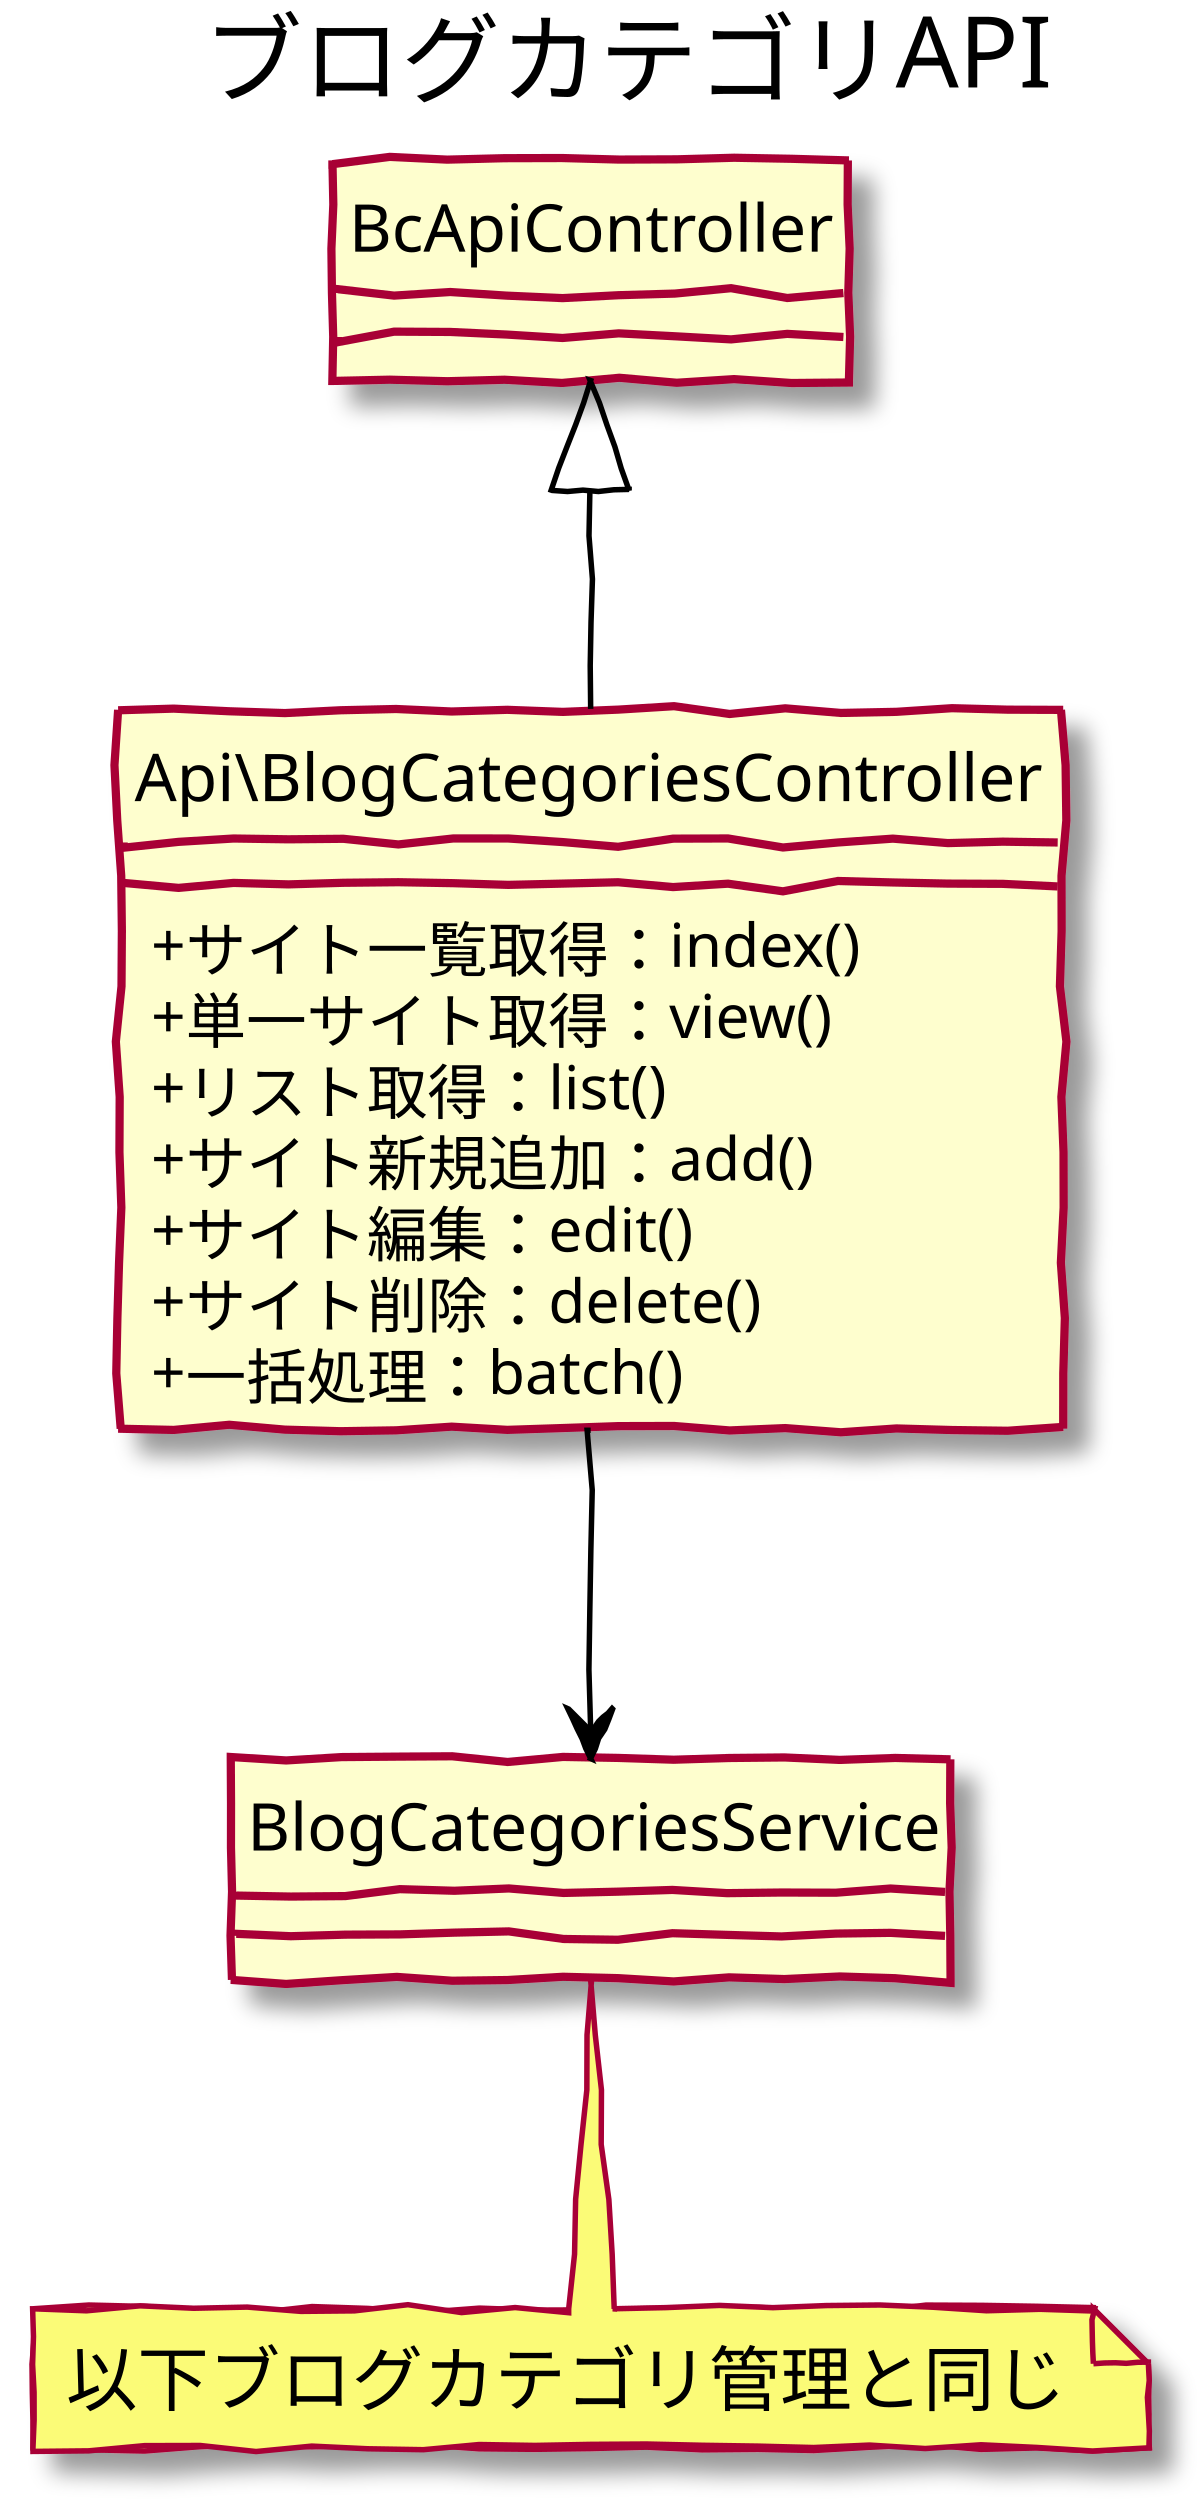
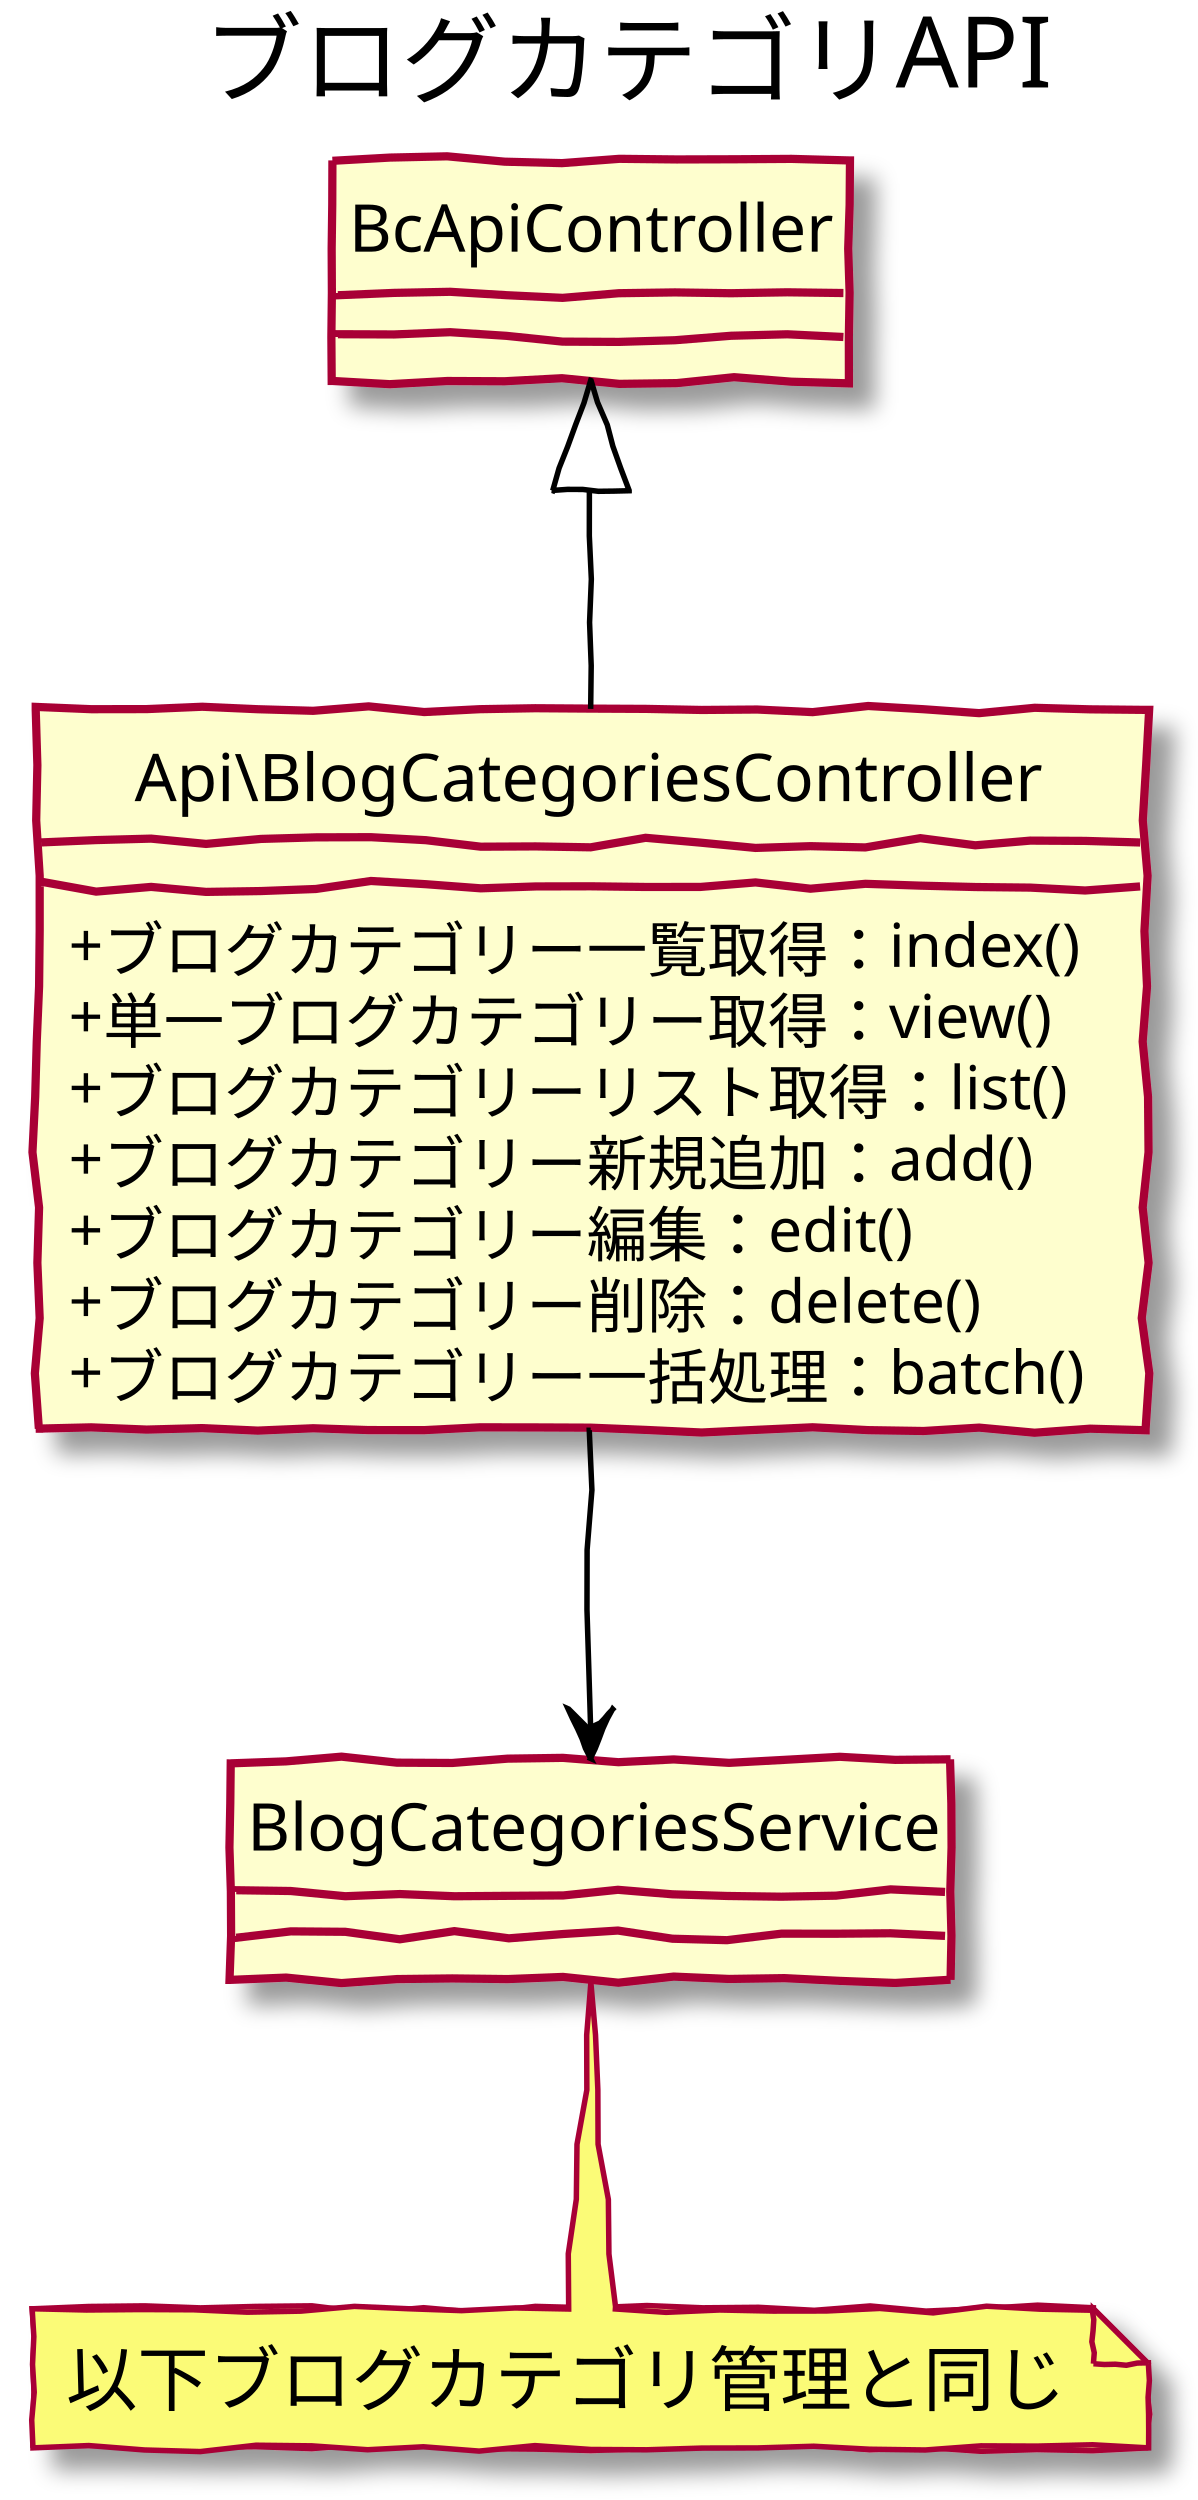
<svg xmlns="http://www.w3.org/2000/svg" contentScriptType="application/ecmascript" contentStyleType="text/css" height="455px" preserveAspectRatio="none" style="width:218px;height:455px;" version="1.1" viewBox="0 0 218 455" width="218px" zoomAndPan="magnify">
  <defs>
-     <filter height="300%" id="fusgsvc" width="300%" x="-1" y="-1">
+     <filter height="300%" id="fi2nixf" width="300%" x="-1" y="-1">
      <feGaussianBlur result="blurOut" stdDeviation="2.0" />
      <feColorMatrix in="blurOut" result="blurOut2" type="matrix" values="0 0 0 0 0 0 0 0 0 0 0 0 0 0 0 0 0 0 .4 0" />
      <feOffset dx="4.0" dy="4.0" in="blurOut2" result="blurOut3" />
      <feBlend in="SourceGraphic" in2="blurOut3" mode="normal" />
    </filter>
  </defs>
  <g>
    <text fill="#000000" font-family="sans-serif" font-size="18" lengthAdjust="spacingAndGlyphs" textLength="153" x="37" y="17.402">ブログカテゴリAPI</text>
-     <polygon fill="#FEFECE" filter="url(#fusgsvc)" points="21.5,129.199,21.5,129.274,31.618,128.97,41.735,129.45,51.853,129.781,61.971,129.267,72.088,129.036,82.206,129.493,92.323,129.186,102.441,129.564,112.559,129.149,122.677,128.525,132.794,129.945,142.912,128.915,153.029,129.755,163.147,129.553,173.265,128.889,183.382,129.159,193.5,129.199,193.094,129.199,193.937,139.262,194.071,149.325,193.195,159.388,193.215,169.451,192.905,179.514,194.088,189.577,193.171,199.64,193.56,209.703,193.582,219.766,193.077,229.829,193.804,239.892,193.516,249.955,193.5,260.018,193.5,259.696,183.382,260.399,173.265,260.265,163.147,259.977,153.029,260.673,142.912,259.912,132.794,260.342,122.677,259.526,112.559,259.553,102.441,259.902,92.323,260.235,82.206,259.651,72.088,260.32,61.971,260.481,51.853,260.193,41.735,259.307,31.618,260.246,21.5,260.018,21.973,260.018,21.161,249.955,21.365,239.892,21.666,229.829,22.085,219.766,21.738,209.703,21.783,199.64,21.084,189.577,22.114,179.514,22.18,169.451,22.061,159.388,21.339,149.325,20.831,139.262,21.5,129.199" style="stroke: #A80036; stroke-width: 1.5;" />
+     <polygon fill="#FEFECE" filter="url(#fi2nixf)" points="6.5,129.199,6.5,128.654,16.6,129.073,26.7,129.055,36.8,128.627,46.9,129.077,57,129.368,67.1,128.558,77.2,129.592,87.3,129.072,97.4,128.895,107.5,128.967,117.6,129.017,127.7,129.213,137.8,129.134,147.9,129.608,158,128.491,168.1,129.08,178.2,129.793,188.3,128.818,198.4,129.099,208.5,129.199,209.145,129.199,208.597,139.262,207.988,149.325,208.861,159.388,208.283,169.451,208.76,179.514,207.965,189.577,208.946,199.64,209.032,209.703,207.967,219.766,209.046,229.829,207.795,239.892,209.172,249.955,208.5,260.018,208.5,260.303,198.4,260.019,188.3,260.755,178.2,259.826,168.1,260.443,158,260.284,147.9,259.763,137.8,260.227,127.7,260.714,117.6,260.246,107.5,259.833,97.4,259.788,87.3,259.772,77.2,260.286,67.1,260.274,57,259.94,46.9,260.371,36.8,259.914,26.7,260.183,16.6,259.776,6.5,260.018,7.073,260.018,6.343,249.955,7.221,239.892,6.802,229.829,7.112,219.766,5.907,209.703,6.404,199.64,6.688,189.577,7.115,179.514,7.222,169.451,7.223,159.388,6.587,149.325,6.802,139.262,6.5,129.199" style="stroke: #A80036; stroke-width: 1.5;" />
    <text fill="#000000" font-family="sans-serif" font-size="12" lengthAdjust="spacingAndGlyphs" textLength="166" x="24.5" y="145.801">Api\BlogCategoriesController</text>
-     <path d="M22.5,153.332 L22.5,154.28 L32.5,153.219 L42.5,152.609 L52.5,152.754 L62.5,152.66 L72.5,153.69 L82.5,152.599 L92.5,152.607 L102.5,153.264 L112.5,154.116 L122.5,152.634 L132.5,152.599 L142.5,154.242 L152.5,153.333 L162.5,152.631 L172.5,153.443 L182.5,153.183 L192.5,153.332 " fill="#FEFECE" style="stroke: #A80036; stroke-width: 1.5;" />
-     <path d="M22.5,161.332 L22.5,160.692 L32.5,161.596 L42.5,160.689 L52.5,160.958 L62.5,160.667 L72.5,160.562 L82.5,160.737 L92.5,161.048 L102.5,160.814 L112.5,160.569 L122.5,161.447 L132.5,160.832 L142.5,162.223 L152.5,160.339 L162.5,160.607 L172.5,160.816 L182.5,160.86 L192.5,161.332 " fill="#FEFECE" style="stroke: #A80036; stroke-width: 1.5;" />
-     <text fill="#000000" font-family="sans-serif" font-size="11" lengthAdjust="spacingAndGlyphs" textLength="135" x="27.5" y="175.967">+サイト一覧取得：index()</text>
-     <text fill="#000000" font-family="sans-serif" font-size="11" lengthAdjust="spacingAndGlyphs" textLength="128" x="27.5" y="188.922">+単一サイト取得：view()</text>
-     <text fill="#000000" font-family="sans-serif" font-size="11" lengthAdjust="spacingAndGlyphs" textLength="99" x="27.5" y="201.877">+リスト取得：list()</text>
-     <text fill="#000000" font-family="sans-serif" font-size="11" lengthAdjust="spacingAndGlyphs" textLength="125" x="27.5" y="214.832">+サイト新規追加：add()</text>
-     <text fill="#000000" font-family="sans-serif" font-size="11" lengthAdjust="spacingAndGlyphs" textLength="103" x="27.5" y="227.787">+サイト編集：edit()</text>
-     <text fill="#000000" font-family="sans-serif" font-size="11" lengthAdjust="spacingAndGlyphs" textLength="115" x="27.5" y="240.742">+サイト削除：delete()</text>
-     <text fill="#000000" font-family="sans-serif" font-size="11" lengthAdjust="spacingAndGlyphs" textLength="102" x="27.5" y="253.697">+一括処理：batch()</text>
-     <polygon fill="#FEFECE" filter="url(#fusgsvc)" points="42,320.199,42,319.776,52.077,320.402,62.154,319.791,72.231,319.708,82.308,319.643,92.385,320.682,102.462,319.759,112.538,319.942,122.615,320.269,132.692,319.955,142.769,319.855,152.846,320.304,162.923,319.945,173,320.199,172.958,320.199,172.925,328.226,173.204,336.252,172.804,344.279,172.951,352.305,173,360.332,173,360.881,162.923,360.034,152.846,359.719,142.769,360.19,132.692,359.878,122.615,360.624,112.538,360.024,102.462,359.772,92.385,360.366,82.308,360.495,72.231,359.795,62.154,360.398,52.077,361.079,42,360.332,42.218,360.332,41.954,352.305,42.236,344.279,42.036,336.252,42.047,328.226,42,320.199" style="stroke: #A80036; stroke-width: 1.5;" />
+     <path d="M7.5,153.332 L7.5,153.321 L17.5,152.894 L27.5,152.629 L37.5,153.595 L47.5,152.683 L57.5,152.398 L67.5,152.367 L77.5,152.912 L87.5,154.1 L97.5,154.047 L107.5,154.212 L117.5,152.48 L127.5,153.361 L137.5,154.323 L147.5,154.002 L157.5,154.231 L167.5,152.545 L177.5,153.846 L187.5,152.992 L197.5,153.044 L207.5,153.332 " fill="#FEFECE" style="stroke: #A80036; stroke-width: 1.5;" />
+     <path d="M7.5,161.332 L7.5,160.467 L17.5,162.275 L27.5,161.415 L37.5,162.326 L47.5,162.172 L57.5,161.794 L67.5,160.338 L77.5,160.924 L87.5,161.676 L97.5,161.333 L107.5,161.307 L117.5,161.429 L127.5,161.422 L137.5,160.601 L147.5,161.745 L157.5,160.854 L167.5,161.187 L177.5,161.439 L187.5,161.544 L197.5,162.069 L207.5,161.332 " fill="#FEFECE" style="stroke: #A80036; stroke-width: 1.5;" />
+     <text fill="#000000" font-family="sans-serif" font-size="11" lengthAdjust="spacingAndGlyphs" textLength="190" x="12.5" y="175.967">+ブログカテゴリー一覧取得：index()</text>
+     <text fill="#000000" font-family="sans-serif" font-size="11" lengthAdjust="spacingAndGlyphs" textLength="183" x="12.5" y="188.922">+単一ブログカテゴリー取得：view()</text>
+     <text fill="#000000" font-family="sans-serif" font-size="11" lengthAdjust="spacingAndGlyphs" textLength="187" x="12.5" y="201.877">+ブログカテゴリーリスト取得：list()</text>
+     <text fill="#000000" font-family="sans-serif" font-size="11" lengthAdjust="spacingAndGlyphs" textLength="180" x="12.5" y="214.832">+ブログカテゴリー新規追加：add()</text>
+     <text fill="#000000" font-family="sans-serif" font-size="11" lengthAdjust="spacingAndGlyphs" textLength="158" x="12.5" y="227.787">+ブログカテゴリー編集：edit()</text>
+     <text fill="#000000" font-family="sans-serif" font-size="11" lengthAdjust="spacingAndGlyphs" textLength="170" x="12.5" y="240.742">+ブログカテゴリー削除：delete()</text>
+     <text fill="#000000" font-family="sans-serif" font-size="11" lengthAdjust="spacingAndGlyphs" textLength="190" x="12.5" y="253.697">+ブログカテゴリー一括処理：batch()</text>
+     <polygon fill="#FEFECE" filter="url(#fi2nixf)" points="42,320.199,42,320.929,52.077,320.569,62.154,319.709,72.231,320.805,82.308,320.861,92.385,320.074,102.462,319.93,112.538,320.719,122.615,320.217,132.692,320.841,142.769,320.293,152.846,319.736,162.923,320.294,173,320.199,172.903,320.199,173.143,328.226,173.183,336.252,172.95,344.279,173.166,352.305,173,360.332,173,360.309,162.923,360.899,152.846,360.52,142.769,360.019,132.692,360.171,122.615,359.74,112.538,360.852,102.462,359.798,92.385,360.193,82.308,360.071,72.231,360.192,62.154,360.923,52.077,359.919,42,360.332,41.772,360.332,42.062,352.305,42.02,344.279,41.757,336.252,41.912,328.226,42,320.199" style="stroke: #A80036; stroke-width: 1.5;" />
    <text fill="#000000" font-family="sans-serif" font-size="12" lengthAdjust="spacingAndGlyphs" textLength="125" x="45" y="336.801">BlogCategoriesService</text>
-     <path d="M43,344.332 L43,344.994 L52.923,345.175 L62.846,345.088 L72.769,343.824 L82.692,344.12 L92.615,343.698 L102.538,344.516 L112.462,344.284 L122.385,343.966 L132.308,344.553 L142.231,344.439 L152.154,344.473 L162.077,343.709 L172,344.332 " fill="#FEFECE" style="stroke: #A80036; stroke-width: 1.5;" />
-     <path d="M43,352.332 L43,351.956 L52.923,352.39 L62.846,352.107 L72.769,352.06 L82.692,351.74 L92.615,351.515 L102.538,352.892 L112.462,353.035 L122.385,351.843 L132.308,352.148 L142.231,352.434 L152.154,351.914 L162.077,351.779 L172,352.332 " fill="#FEFECE" style="stroke: #A80036; stroke-width: 1.5;" />
-     <polygon fill="#FEFECE" filter="url(#fusgsvc)" points="60.5,29.199,60.5,29.88,70.944,28.552,81.389,29.054,91.833,28.79,102.278,28.762,112.722,29.043,123.167,28.999,133.611,28.709,144.056,28.899,154.5,29.199,154.308,29.199,154.268,37.226,154.637,45.252,154.387,53.279,154.721,61.306,154.5,69.332,154.5,69.615,144.056,69.709,133.611,68.999,123.167,69.662,112.722,68.753,102.278,69.699,91.833,69.112,81.389,69.383,70.944,69.102,60.5,69.332,60.488,69.332,60.646,61.306,60.414,53.279,60.316,45.252,60.664,37.226,60.5,29.199" style="stroke: #A80036; stroke-width: 1.5;" />
+     <path d="M43,344.332 L43,344.021 L52.923,344.164 L62.846,345.115 L72.769,344.717 L82.692,345.117 L92.615,345.041 L102.538,344.971 L112.462,343.944 L122.385,344.765 L132.308,345.066 L142.231,345.199 L152.154,345.01 L162.077,343.867 L172,344.332 " fill="#FEFECE" style="stroke: #A80036; stroke-width: 1.5;" />
+     <path d="M43,352.332 L43,352.669 L52.923,351.509 L62.846,351.589 L72.769,352.952 L82.692,351.464 L92.615,352.776 L102.538,351.988 L112.462,351.361 L122.385,352.847 L132.308,353.113 L142.231,351.926 L152.154,351.94 L162.077,351.856 L172,352.332 " fill="#FEFECE" style="stroke: #A80036; stroke-width: 1.5;" />
+     <polygon fill="#FEFECE" filter="url(#fi2nixf)" points="60.5,29.199,60.5,29.268,70.944,28.68,81.389,28.45,91.833,29.425,102.278,29.691,112.722,28.905,123.167,29.02,133.611,28.987,144.056,28.915,154.5,29.199,154.697,29.199,154.634,37.226,154.37,45.252,154.627,53.279,154.49,61.306,154.5,69.332,154.5,69.768,144.056,69.469,133.611,68.645,123.167,69.725,112.722,69.865,102.278,68.832,91.833,69.389,81.389,69.342,70.944,69.92,60.5,69.332,60.368,69.332,60.311,61.306,60.402,53.279,60.363,45.252,60.47,37.226,60.5,29.199" style="stroke: #A80036; stroke-width: 1.5;" />
    <text fill="#000000" font-family="sans-serif" font-size="12" lengthAdjust="spacingAndGlyphs" textLength="88" x="63.5" y="45.801">BcApiController</text>
-     <path d="M61.5,53.332 L61.5,52.634 L71.722,53.801 L81.944,53.146 L92.167,53.802 L102.389,54.256 L112.611,53.726 L122.833,53.431 L133.056,52.449 L143.278,54.236 L153.5,53.332 " fill="#FEFECE" style="stroke: #A80036; stroke-width: 1.5;" />
-     <path d="M61.5,61.332 L61.5,62.264 L71.722,60.361 L81.944,60.414 L92.167,60.886 L102.389,61.513 L112.611,60.671 L122.833,61.201 L133.056,61.769 L143.278,60.764 L153.5,61.332 " fill="#FEFECE" style="stroke: #A80036; stroke-width: 1.5;" />
-     <polygon fill="#FBFB77" filter="url(#fusgsvc)" points="6,420.199,6.076,420.199,6.234,425.261,5.825,430.323,5.88,435.385,5.99,440.448,6,445.51,6,445.521,16.15,445.864,26.3,446.084,36.45,445.29,46.6,444.854,56.75,445.314,66.9,444.936,77.05,444.952,87.2,445.677,97.35,445.776,107.5,445.637,117.65,445.382,127.8,445.868,137.95,445.779,148.1,445.991,158.25,445.406,168.4,444.909,178.55,445.789,188.7,445.528,198.85,446.092,209,445.51,209.194,445.51,208.977,442.448,209.111,439.385,209.059,436.323,209.114,433.261,209,430.199,209.117,430.316,207.048,428.247,205.145,426.344,203.091,424.29,200.898,422.097,199,420.199,199,419.985,188.842,419.746,178.684,419.571,168.526,419.524,158.368,420.74,148.21,420.432,138.053,419.945,127.895,420.115,117.737,420.147,107.579,420.393,97.421,420.439,87.263,420.077,77.105,420.846,66.947,420.129,56.789,419.793,46.632,420.929,36.474,420.479,26.316,419.766,16.158,419.514,6,420.199" style="stroke: #A80036; stroke-width: 1.0;" />
-     <polygon fill="#FBFB77" points="6,420.199,5.936,420.199,6.092,425.261,5.934,430.323,6.201,435.385,6.21,440.448,6,445.51,6,446.157,16.15,446.053,26.3,445.105,36.45,445.079,46.6,446.179,56.75,445.19,66.9,445.674,77.05,445.843,87.2,444.903,97.35,445.067,107.5,444.875,117.65,444.809,127.8,445.038,137.95,445.192,148.1,445.45,158.25,445.002,168.4,445.633,178.55,444.947,188.7,445.432,198.85,446.082,209,445.51,209.1,445.51,209.184,442.448,209.012,439.385,208.826,436.323,209.16,433.261,209,430.199,209.078,430.277,206.99,428.189,205.108,426.308,203.16,424.36,200.924,422.124,199,420.199,199,420.608,189.278,420.29,179.556,420.559,169.833,419.918,160.111,419.508,150.389,419.612,140.667,419.994,130.944,419.584,121.222,419.985,111.5,420.199,111.787,420.218,111.417,410.27,110.813,400.306,109.417,390.289,109.465,380.368,108.343,370.369,107.5,360.389,107.665,360.4,106.837,370.358,106.804,380.368,105.744,390.311,104.765,400.258,104.569,410.258,103.5,420.199,103.5,420.913,93.75,419.975,84,420.892,74.25,419.455,64.5,420.577,54.75,420.672,45,419.891,35.25,420.104,25.5,419.659,15.75,420.567,6,420.199" style="stroke: #A80036; stroke-width: 1.0;" />
-     <path d="M199,420.199 L199.235,420.199 L198.74,422.199 L198.778,424.199 L198.821,426.199 L198.892,428.199 L199,430.199 " fill="#FBFB77" style="stroke: #A80036; stroke-width: 1.0;" />
-     <path d="M209,430.199 L209,429.902 L207,429.939 L205,430.125 L203,430.024 L201,430.063 L199,430.199 " fill="#FBFB77" style="stroke: #A80036; stroke-width: 1.0;" />
+     <path d="M61.5,53.332 L61.5,53.73 L71.722,53.306 L81.944,53.107 L92.167,53.724 L102.389,54.21 L112.611,53.365 L122.833,53.218 L133.056,53.367 L143.278,53.199 L153.5,53.332 " fill="#FEFECE" style="stroke: #A80036; stroke-width: 1.5;" />
+     <path d="M61.5,61.332 L61.5,60.829 L71.722,60.87 L81.944,60.458 L92.167,61.122 L102.389,62.177 L112.611,62.227 L122.833,61.921 L133.056,61.108 L143.278,60.84 L153.5,61.332 " fill="#FEFECE" style="stroke: #A80036; stroke-width: 1.5;" />
+     <polygon fill="#FBFB77" filter="url(#fi2nixf)" points="6,420.199,5.855,420.199,6.235,425.261,5.971,430.323,6.182,435.385,6.032,440.448,6,445.51,6,445.112,16.15,445.064,26.3,445.192,36.45,445.372,46.6,445.292,56.75,445.644,66.9,444.846,77.05,444.925,87.2,445.648,97.35,445.734,107.5,445.994,117.65,445.677,127.8,445.44,137.95,444.855,148.1,445.023,158.25,445.847,168.4,445.43,178.55,446.138,188.7,445.816,198.85,446.024,209,445.51,208.81,445.51,208.775,442.448,209.247,439.385,208.894,436.323,208.76,433.261,209,430.199,208.953,430.152,207.025,428.224,204.84,426.039,202.932,424.131,200.896,422.095,199,420.199,199,420.012,188.842,419.537,178.684,420.171,168.526,420.619,158.368,419.681,148.21,420.476,138.053,419.927,127.895,420.02,117.737,419.607,107.579,420.029,97.421,419.759,87.263,420.89,77.105,420.001,66.947,420.91,56.789,419.658,46.632,419.765,36.474,420.032,26.316,419.664,16.158,419.778,6,420.199" style="stroke: #A80036; stroke-width: 1.0;" />
+     <polygon fill="#FBFB77" points="6,420.199,5.85,420.199,6.16,425.261,5.92,430.323,6.23,435.385,5.772,440.448,6,445.51,6,445.512,16.15,445.09,26.3,445.894,36.45,446.187,46.6,445.029,56.75,445.143,66.9,445.85,77.05,445.312,87.2,446.098,97.35,445.098,107.5,445.8,117.65,445.861,127.8,445.548,137.95,445.522,148.1,445.213,158.25,445.756,168.4,445.896,178.55,445.143,188.7,445.19,198.85,444.945,209,445.51,209.046,445.51,209.062,442.448,209.043,439.385,208.949,436.323,209.186,433.261,209,430.199,208.946,430.145,206.977,428.177,204.943,426.142,203.02,424.219,201.16,422.359,199,420.199,199,420.47,189.278,420.271,179.556,419.729,169.833,420.948,160.111,420.138,150.389,420.603,140.667,420.619,130.944,420.419,121.222,420.848,111.5,420.199,112.081,420.238,110.826,410.23,110.722,400.3,108.848,390.251,108.808,380.324,108.384,370.372,107.5,360.389,107.575,360.394,106.775,370.354,106.805,380.369,105.012,390.262,104.89,400.266,103.426,410.181,103.5,420.199,103.5,420.243,93.75,420.048,84,420.538,74.25,420.189,64.5,419.761,54.75,420.629,45,420.821,35.25,420.384,25.5,420.339,15.75,420.425,6,420.199" style="stroke: #A80036; stroke-width: 1.0;" />
+     <path d="M199,420.199 L198.748,420.199 L199.07,422.199 L198.936,424.199 L198.716,426.199 L199.155,428.199 L199,430.199 " fill="#FBFB77" style="stroke: #A80036; stroke-width: 1.0;" />
+     <path d="M209,430.199 L209,430.031 L207,430.077 L205,430.48 L203,430.287 L201,430.339 L199,430.199 " fill="#FBFB77" style="stroke: #A80036; stroke-width: 1.0;" />
    <text fill="#000000" font-family="sans-serif" font-size="13" lengthAdjust="spacingAndGlyphs" textLength="182" x="12" y="437.768">以下ブログカテゴリ管理と同じ</text>
-     <path d="M107.5,260.309 L106.856,260.309 L107.787,271.197 L107.537,282.085 L107.35,292.973 L107.183,303.861 L107.5,314.749 " fill="none" style="stroke: #000000; stroke-width: 1.0;" />
-     <polygon fill="#000000" points="107.5,320.049,107.483,320.041,108.35,318.271,108.952,316.383,110.072,314.726,110.808,312.897,111.5,311.049,111.398,310.947,110.657,311.806,109.754,312.503,108.948,313.297,108.294,314.244,107.5,315.049,107.533,315.082,106.642,314.191,106.028,313.577,105.052,312.602,104.405,311.954,103.5,311.049,103.33,310.974,104.213,312.81,105.03,314.618,105.959,316.475,106.603,318.206,107.5,320.049" style="stroke: #000000; stroke-width: 1.0;" />
-     <path d="M107.5,89.659 L107.352,89.659 L107.196,97.531 L107.824,105.403 L107.565,113.275 L107.42,121.147 L107.5,129.019 " fill="none" style="stroke: #000000; stroke-width: 1.0;" />
-     <polygon fill="none" points="100.5,89.259,100.321,89.197,101.684,85.184,103.218,81.231,104.774,77.285,106.228,73.304,107.5,69.259,107.386,69.219,109.105,73.331,110.453,77.313,111.917,81.335,113.06,85.245,114.5,89.259,114.5,89.07,111.7,89.14,108.9,89.454,106.1,89.201,103.3,89.454,100.5,89.259" style="stroke: #000000; stroke-width: 1.0;" />
+     <path d="M107.5,260.309 L107.246,260.309 L107.729,271.197 L106.853,282.085 L106.829,292.973 L107.168,303.861 L107.5,314.749 " fill="none" style="stroke: #000000; stroke-width: 1.0;" />
+     <polygon fill="#000000" points="107.5,320.049,107.462,320.032,108.315,318.256,109.04,316.423,109.73,314.574,110.547,312.781,111.5,311.049,111.523,311.072,110.743,311.892,110.02,312.769,109.24,313.589,108.143,314.093,107.5,315.049,107.605,315.154,106.66,314.209,105.895,313.444,105.163,312.712,104.151,311.7,103.5,311.049,103.38,310.996,104.217,312.812,105.137,314.666,105.95,316.471,106.547,318.181,107.5,320.049" style="stroke: #000000; stroke-width: 1.0;" />
+     <path d="M107.5,89.659 L107.267,89.659 L107.256,97.531 L107.624,105.403 L107.302,113.275 L107.599,121.147 L107.5,129.019 " fill="none" style="stroke: #000000; stroke-width: 1.0;" />
+     <polygon fill="none" points="100.5,89.259,100.595,89.292,101.751,85.207,103.32,81.266,104.769,77.283,106.287,73.325,107.5,69.259,107.581,69.287,108.744,73.205,110.529,77.339,111.537,81.202,112.968,85.213,114.5,89.259,114.5,89.312,111.7,89.382,108.9,89.417,106.1,89.079,103.3,89.065,100.5,89.259" style="stroke: #000000; stroke-width: 1.0;" />
  </g>
</svg>
